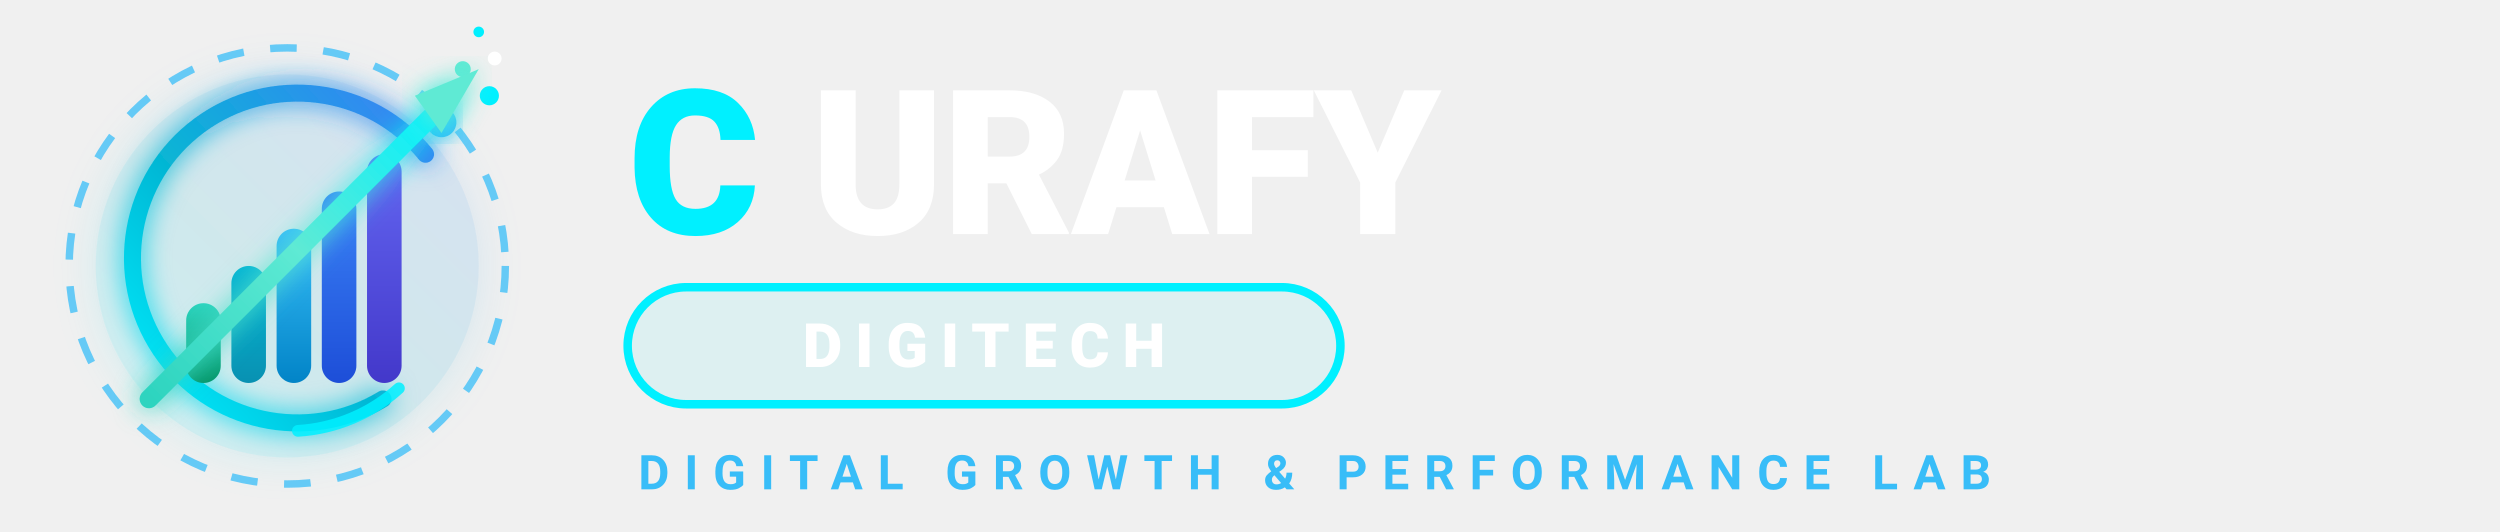
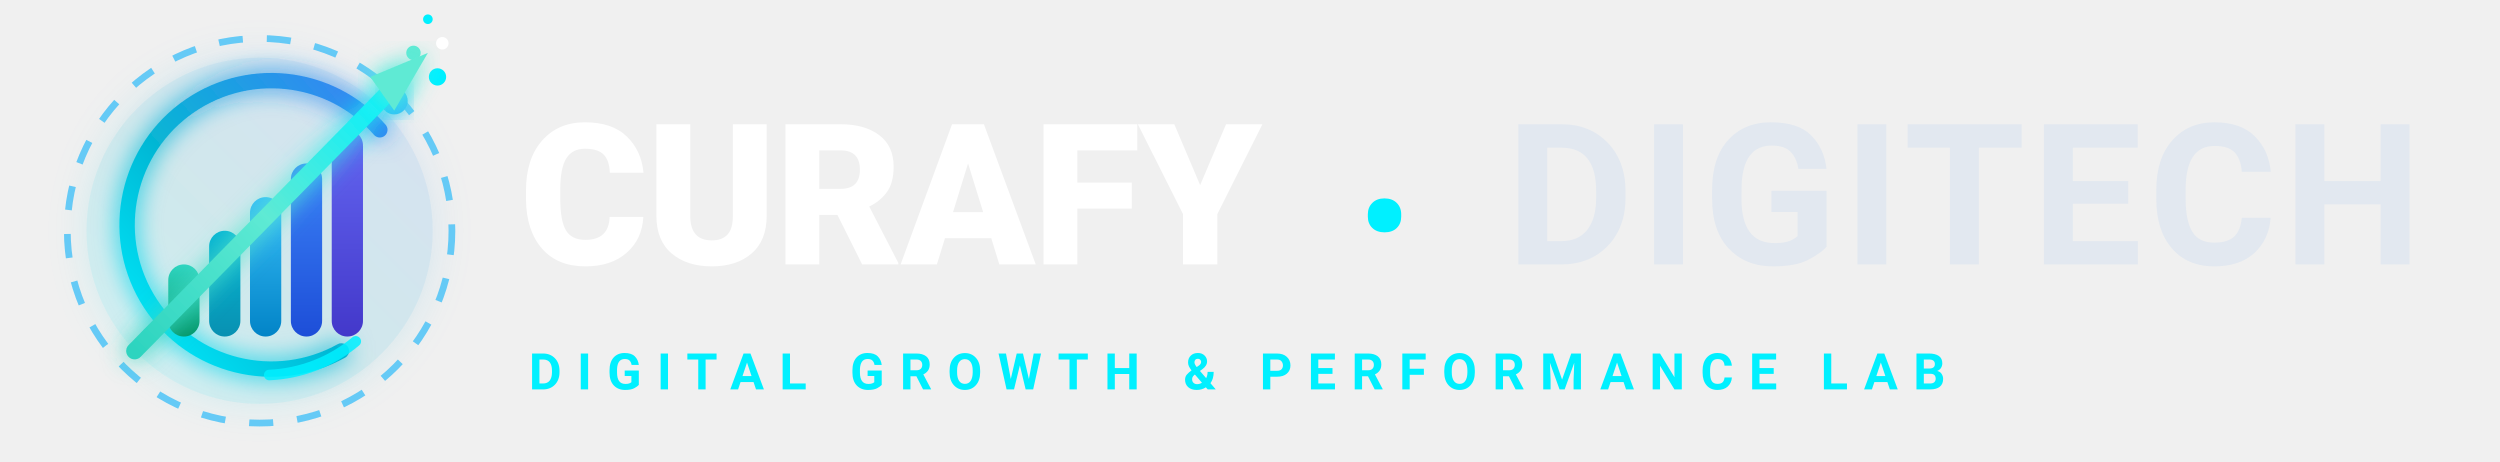
- <svg xmlns="http://www.w3.org/2000/svg" viewBox="0 0 470 100" width="100%" height="100%" style="overflow: visible;">
+ <svg xmlns="http://www.w3.org/2000/svg" viewBox="0 0 520 96" width="100%" height="100%" style="overflow: visible;">
  <defs>
    <linearGradient id="curafyArcGrad" x1="0%" y1="100%" x2="100%" y2="0%">
      <stop offset="0%" stop-color="#00F0FF" />
      <stop offset="45%" stop-color="#06B6D4" />
      <stop offset="100%" stop-color="#3B82F6" />
    </linearGradient>
    <linearGradient id="curafyArrowGrad" x1="0%" y1="100%" x2="100%" y2="0%">
      <stop offset="0%" stop-color="#2DD4BF" />
      <stop offset="50%" stop-color="#5EEAD4" />
      <stop offset="100%" stop-color="#00F0FF" />
    </linearGradient>
    <linearGradient id="barGrad1" x1="0%" y1="100%" x2="0%" y2="0%">
      <stop offset="0%" stop-color="#059669" />
      <stop offset="100%" stop-color="#2DD4BF" />
    </linearGradient>
    <linearGradient id="barGrad2" x1="0%" y1="100%" x2="0%" y2="0%">
      <stop offset="0%" stop-color="#0891B2" />
      <stop offset="100%" stop-color="#06B6D4" />
    </linearGradient>
    <linearGradient id="barGrad3" x1="0%" y1="100%" x2="0%" y2="0%">
      <stop offset="0%" stop-color="#0284C7" />
      <stop offset="100%" stop-color="#38BDF8" />
    </linearGradient>
    <linearGradient id="barGrad4" x1="0%" y1="100%" x2="0%" y2="0%">
      <stop offset="0%" stop-color="#1D4ED8" />
      <stop offset="100%" stop-color="#3B82F6" />
    </linearGradient>
    <linearGradient id="barGrad5" x1="0%" y1="100%" x2="0%" y2="0%">
      <stop offset="0%" stop-color="#4338CA" />
      <stop offset="100%" stop-color="#6366F1" />
    </linearGradient>
    <filter id="curafyGlow" x="-20%" y="-20%" width="140%" height="140%">
      <feGaussianBlur stdDeviation="2.5" result="blur" />
      <feComposite in="SourceGraphic" in2="blur" operator="over" />
    </filter>
    <filter id="curafySoftGlow" x="-30%" y="-30%" width="160%" height="160%">
      <feGaussianBlur stdDeviation="4" result="blur" />
      <feComposite in="SourceGraphic" in2="blur" operator="over" />
    </filter>
  </defs>
-   <g transform="translate(4, 2)">
-     <circle cx="50" cy="48" r="36" fill="url(#curafyArcGrad)" opacity="0.14" filter="url(#curafySoftGlow)" />
-     <circle cx="50" cy="48" r="41" fill="none" stroke="#38BDF8" stroke-width="1.4" stroke-dasharray="5 5" opacity="0.75" />
-     <circle cx="79" cy="21" r="2.8" fill="#38BDF8" filter="url(#curafyGlow)" />
-     <circle cx="83" cy="11" r="1.5" fill="#5EEAD4" />
-     <circle cx="88" cy="16" r="1.8" fill="#00F0FF" />
-     <path d="M 68 73 A 31 31 0 1 1 76 27" fill="none" stroke="url(#curafyArcGrad)" stroke-width="3.2" stroke-linecap="round" filter="url(#curafyGlow)" />
-     <path d="M 52 79 A 31 31 0 0 0 71 71" fill="none" stroke="#00F0FF" stroke-width="2.2" stroke-linecap="round" opacity="0.85" />
-     <rect x="31" y="55" width="6.5" height="15" rx="3.25" fill="url(#barGrad1)" />
-     <rect x="39.5" y="48" width="6.5" height="22" rx="3.25" fill="url(#barGrad2)" />
-     <rect x="48" y="41" width="6.5" height="29" rx="3.25" fill="url(#barGrad3)" />
-     <rect x="56.5" y="34" width="6.5" height="36" rx="3.25" fill="url(#barGrad4)" />
-     <rect x="65" y="27" width="6.5" height="43" rx="3.25" fill="url(#barGrad5)" />
-     <line x1="24" y1="73" x2="80" y2="17" stroke="url(#curafyArrowGrad)" stroke-width="3.5" stroke-linecap="round" filter="url(#curafyGlow)" />
-     <polygon points="86,11 74,16 79,23" fill="#5EEAD4" filter="url(#curafyGlow)" />
-     <circle cx="89" cy="9" r="1.3" fill="#FFFFFF" />
-     <circle cx="86" cy="4" r="1" fill="#00F0FF" />
+   <g transform="translate(6, 0)">
+     <circle cx="48" cy="48" r="36" fill="url(#curafyArcGrad)" opacity="0.14" filter="url(#curafySoftGlow)" />
+     <circle cx="48" cy="48" r="40" fill="none" stroke="#38BDF8" stroke-width="1.4" stroke-dasharray="5 5" opacity="0.75" />
+     <circle cx="76" cy="21" r="2.8" fill="#38BDF8" filter="url(#curafyGlow)" />
+     <circle cx="80" cy="11" r="1.5" fill="#5EEAD4" />
+     <circle cx="85" cy="16" r="1.8" fill="#00F0FF" />
+     <path d="M 65 73 A 30 30 1 1 1 73 27" fill="none" stroke="url(#curafyArcGrad)" stroke-width="3.2" stroke-linecap="round" filter="url(#curafyGlow)" />
+     <path d="M 50 78 A 30 30 0 0 0 68 71" fill="none" stroke="#00F0FF" stroke-width="2.2" stroke-linecap="round" opacity="0.85" />
+     <rect x="29" y="55" width="6.5" height="15" rx="3.25" fill="url(#barGrad1)" />
+     <rect x="37.5" y="48" width="6.5" height="22" rx="3.25" fill="url(#barGrad2)" />
+     <rect x="46" y="41" width="6.5" height="29" rx="3.25" fill="url(#barGrad3)" />
+     <rect x="54.5" y="34" width="6.5" height="36" rx="3.25" fill="url(#barGrad4)" />
+     <rect x="63" y="27" width="6.5" height="43" rx="3.25" fill="url(#barGrad5)" />
+     <line x1="22" y1="73" x2="77" y2="17" stroke="url(#curafyArrowGrad)" stroke-width="3.5" stroke-linecap="round" filter="url(#curafyGlow)" />
+     <polygon points="83,11 71,16 76,23" fill="#5EEAD4" filter="url(#curafyGlow)" />
+     <circle cx="86" cy="9" r="1.3" fill="#FFFFFF" />
+     <circle cx="83" cy="4" r="1" fill="#00F0FF" />
  </g>
-   <g transform="translate(118, 4)">
-     <text x="0" y="40" font-family="system-ui, -apple-system, BlinkMacSystemFont, 'Segoe UI', Roboto, 'Space Grotesk', sans-serif" font-size="38" letter-spacing="-0.5">
-       <tspan fill="#00F0FF" font-weight="900">C</tspan>
-       <tspan fill="#FFFFFF" font-weight="800">URAFY</tspan>
+   <g transform="translate(108, 8)">
+     <text x="0" y="47" font-family="system-ui, -apple-system, BlinkMacSystemFont, 'Segoe UI', Roboto, 'Space Grotesk', sans-serif" font-size="41">
+       <tspan font-weight="900" fill="#FFFFFF" letter-spacing="-0.5">CURAFY</tspan>
+       <tspan dx="10" fill="#00F0FF" font-size="28" font-weight="900">•</tspan>
+       <tspan dx="10" font-weight="600" fill="#E2E8F0" letter-spacing="1.2">DIGITECH</tspan>
    </text>
-     <g transform="translate(0, 50)">
-       <rect x="0" y="0" width="134" height="22" rx="11" fill="rgba(0, 240, 255, 0.08)" stroke="#00F0FF" stroke-width="1.6" />
-       <text x="67" y="15" text-anchor="middle" font-family="system-ui, -apple-system, BlinkMacSystemFont, 'Segoe UI', Roboto, 'Space Grotesk', sans-serif" font-size="11.5" font-weight="800" letter-spacing="2.4" fill="#FFFFFF">
-         DIGITECH
-       </text>
-     </g>
-     <text x="2" y="88" font-family="system-ui, -apple-system, BlinkMacSystemFont, 'Segoe UI', Roboto, sans-serif" font-weight="700" font-size="9" letter-spacing="2.8" fill="#38BDF8">
+     <text x="2" y="73" font-family="system-ui, -apple-system, BlinkMacSystemFont, 'Segoe UI', Roboto, sans-serif" font-weight="700" font-size="10.5" letter-spacing="3.2" fill="#00F0FF">
      DIGITAL GROWTH &amp; PERFORMANCE LAB
    </text>
  </g>
</svg>
